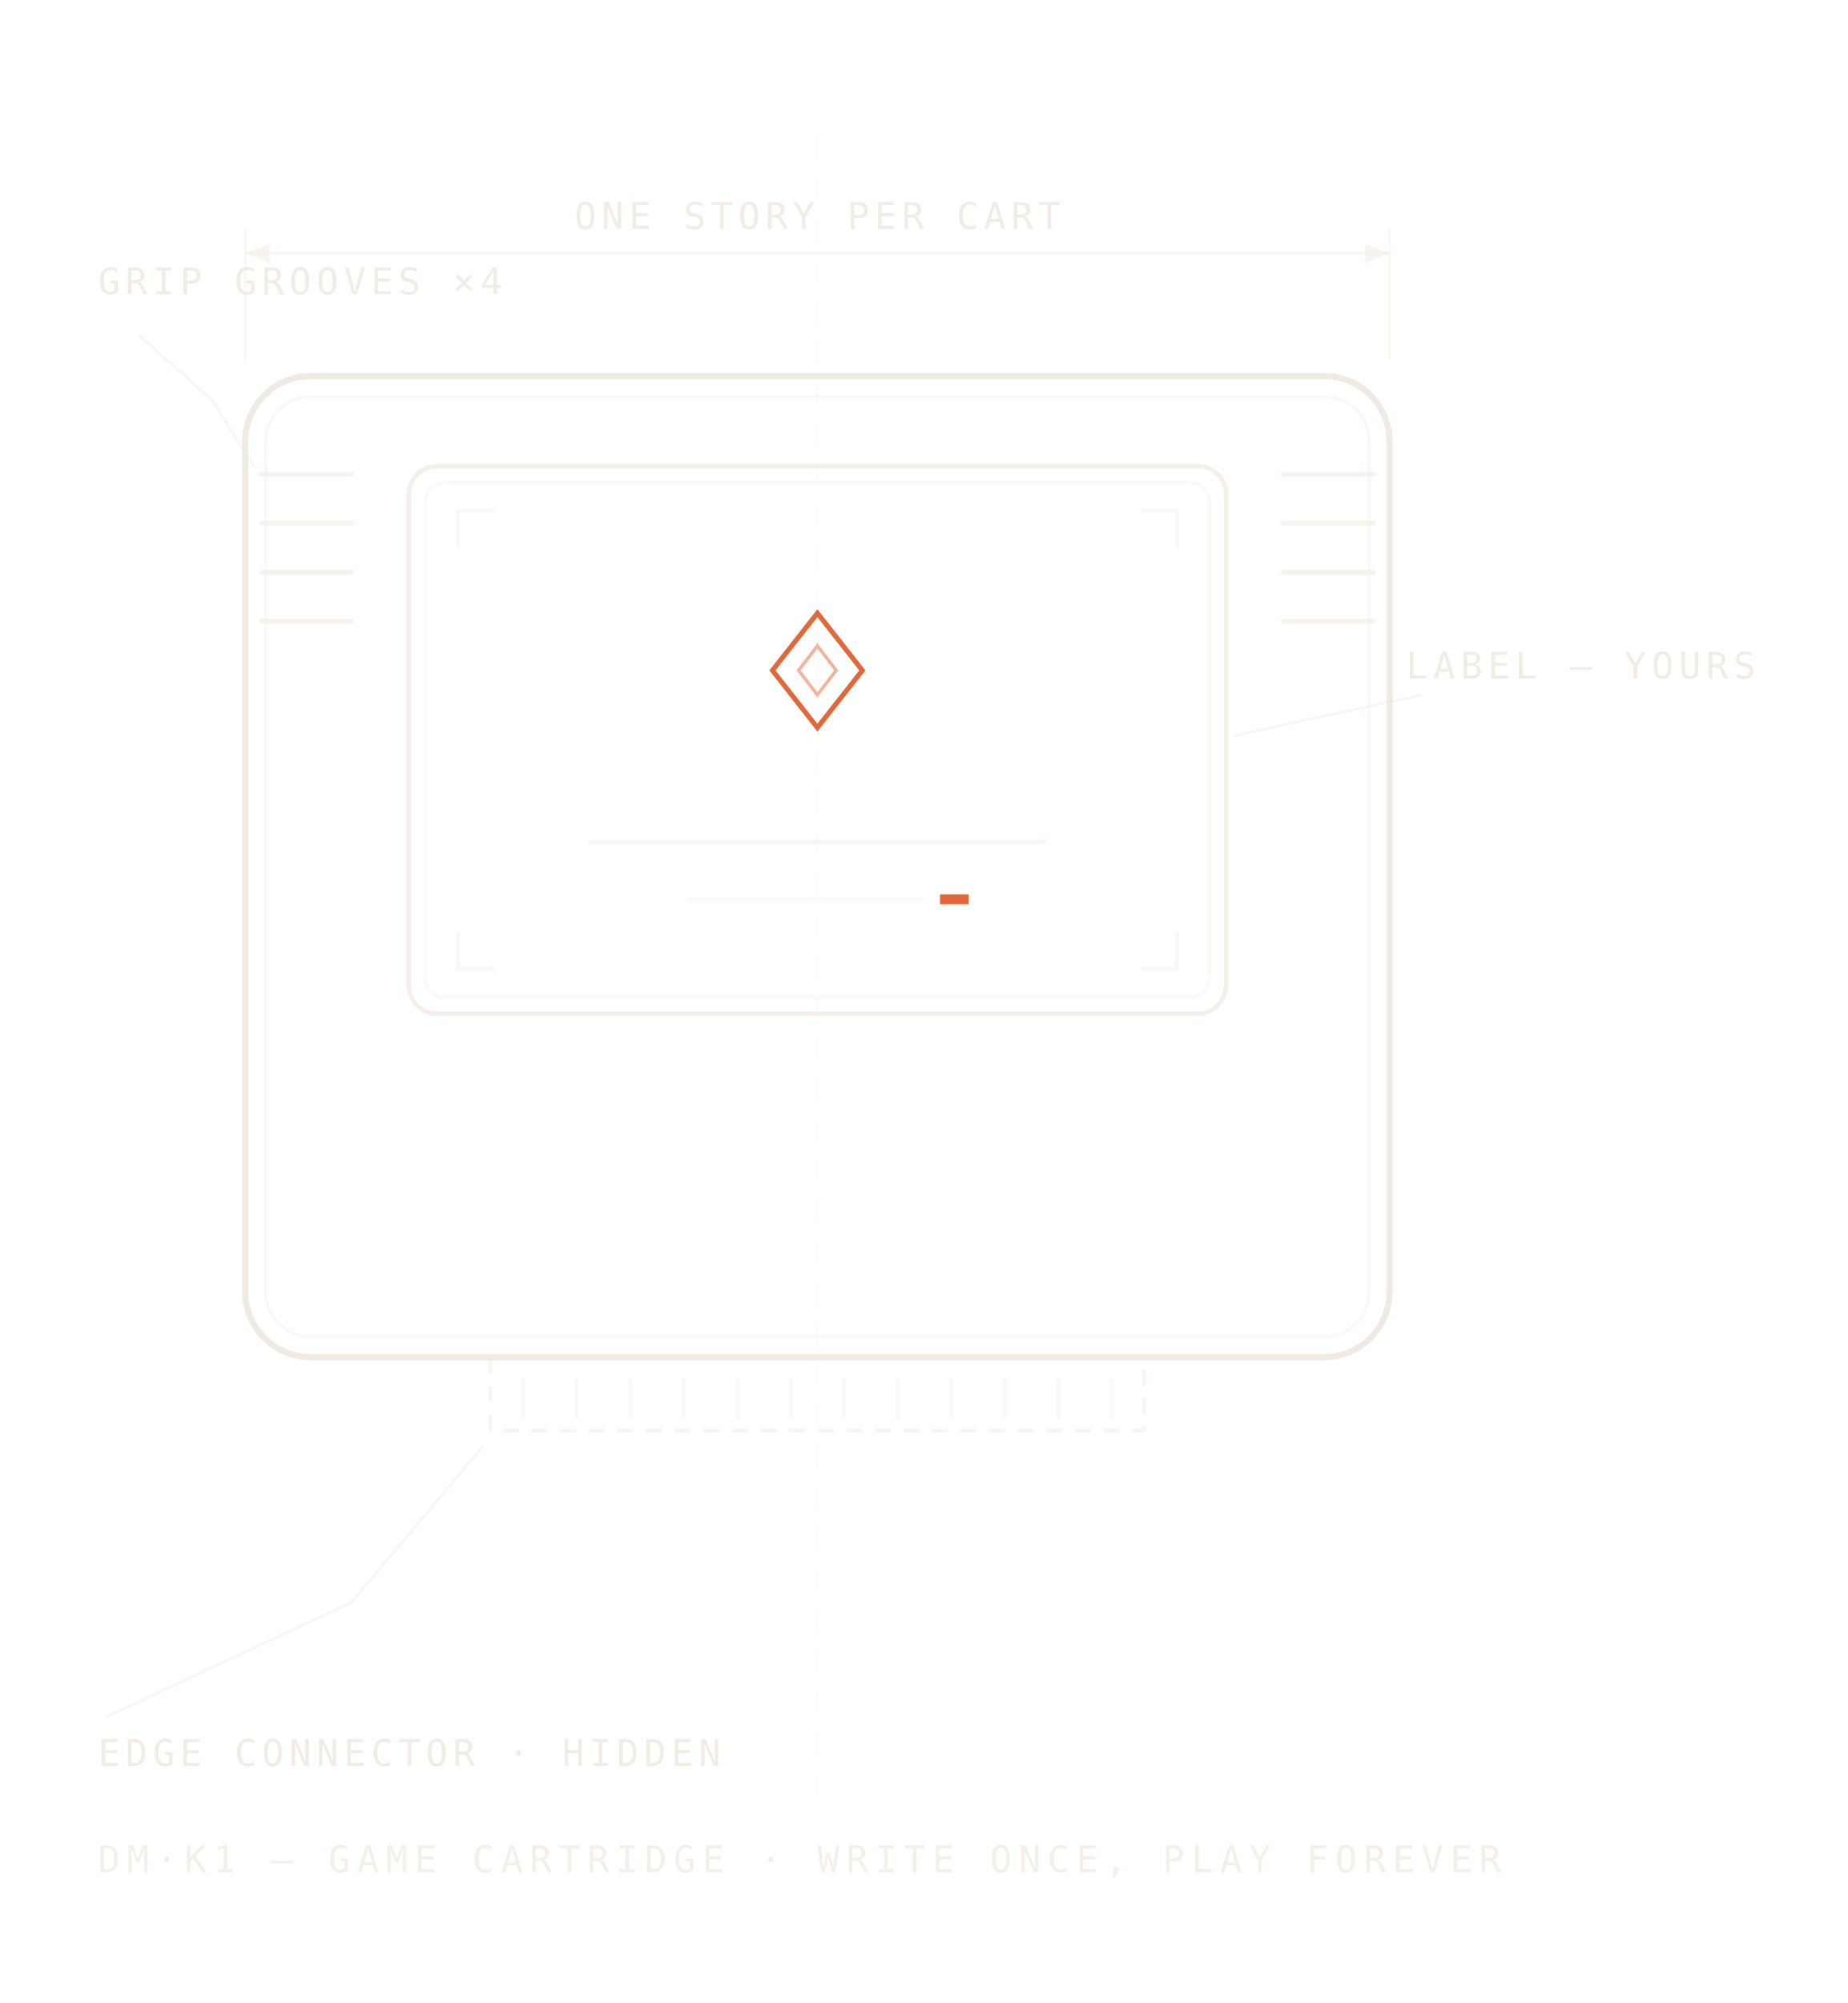
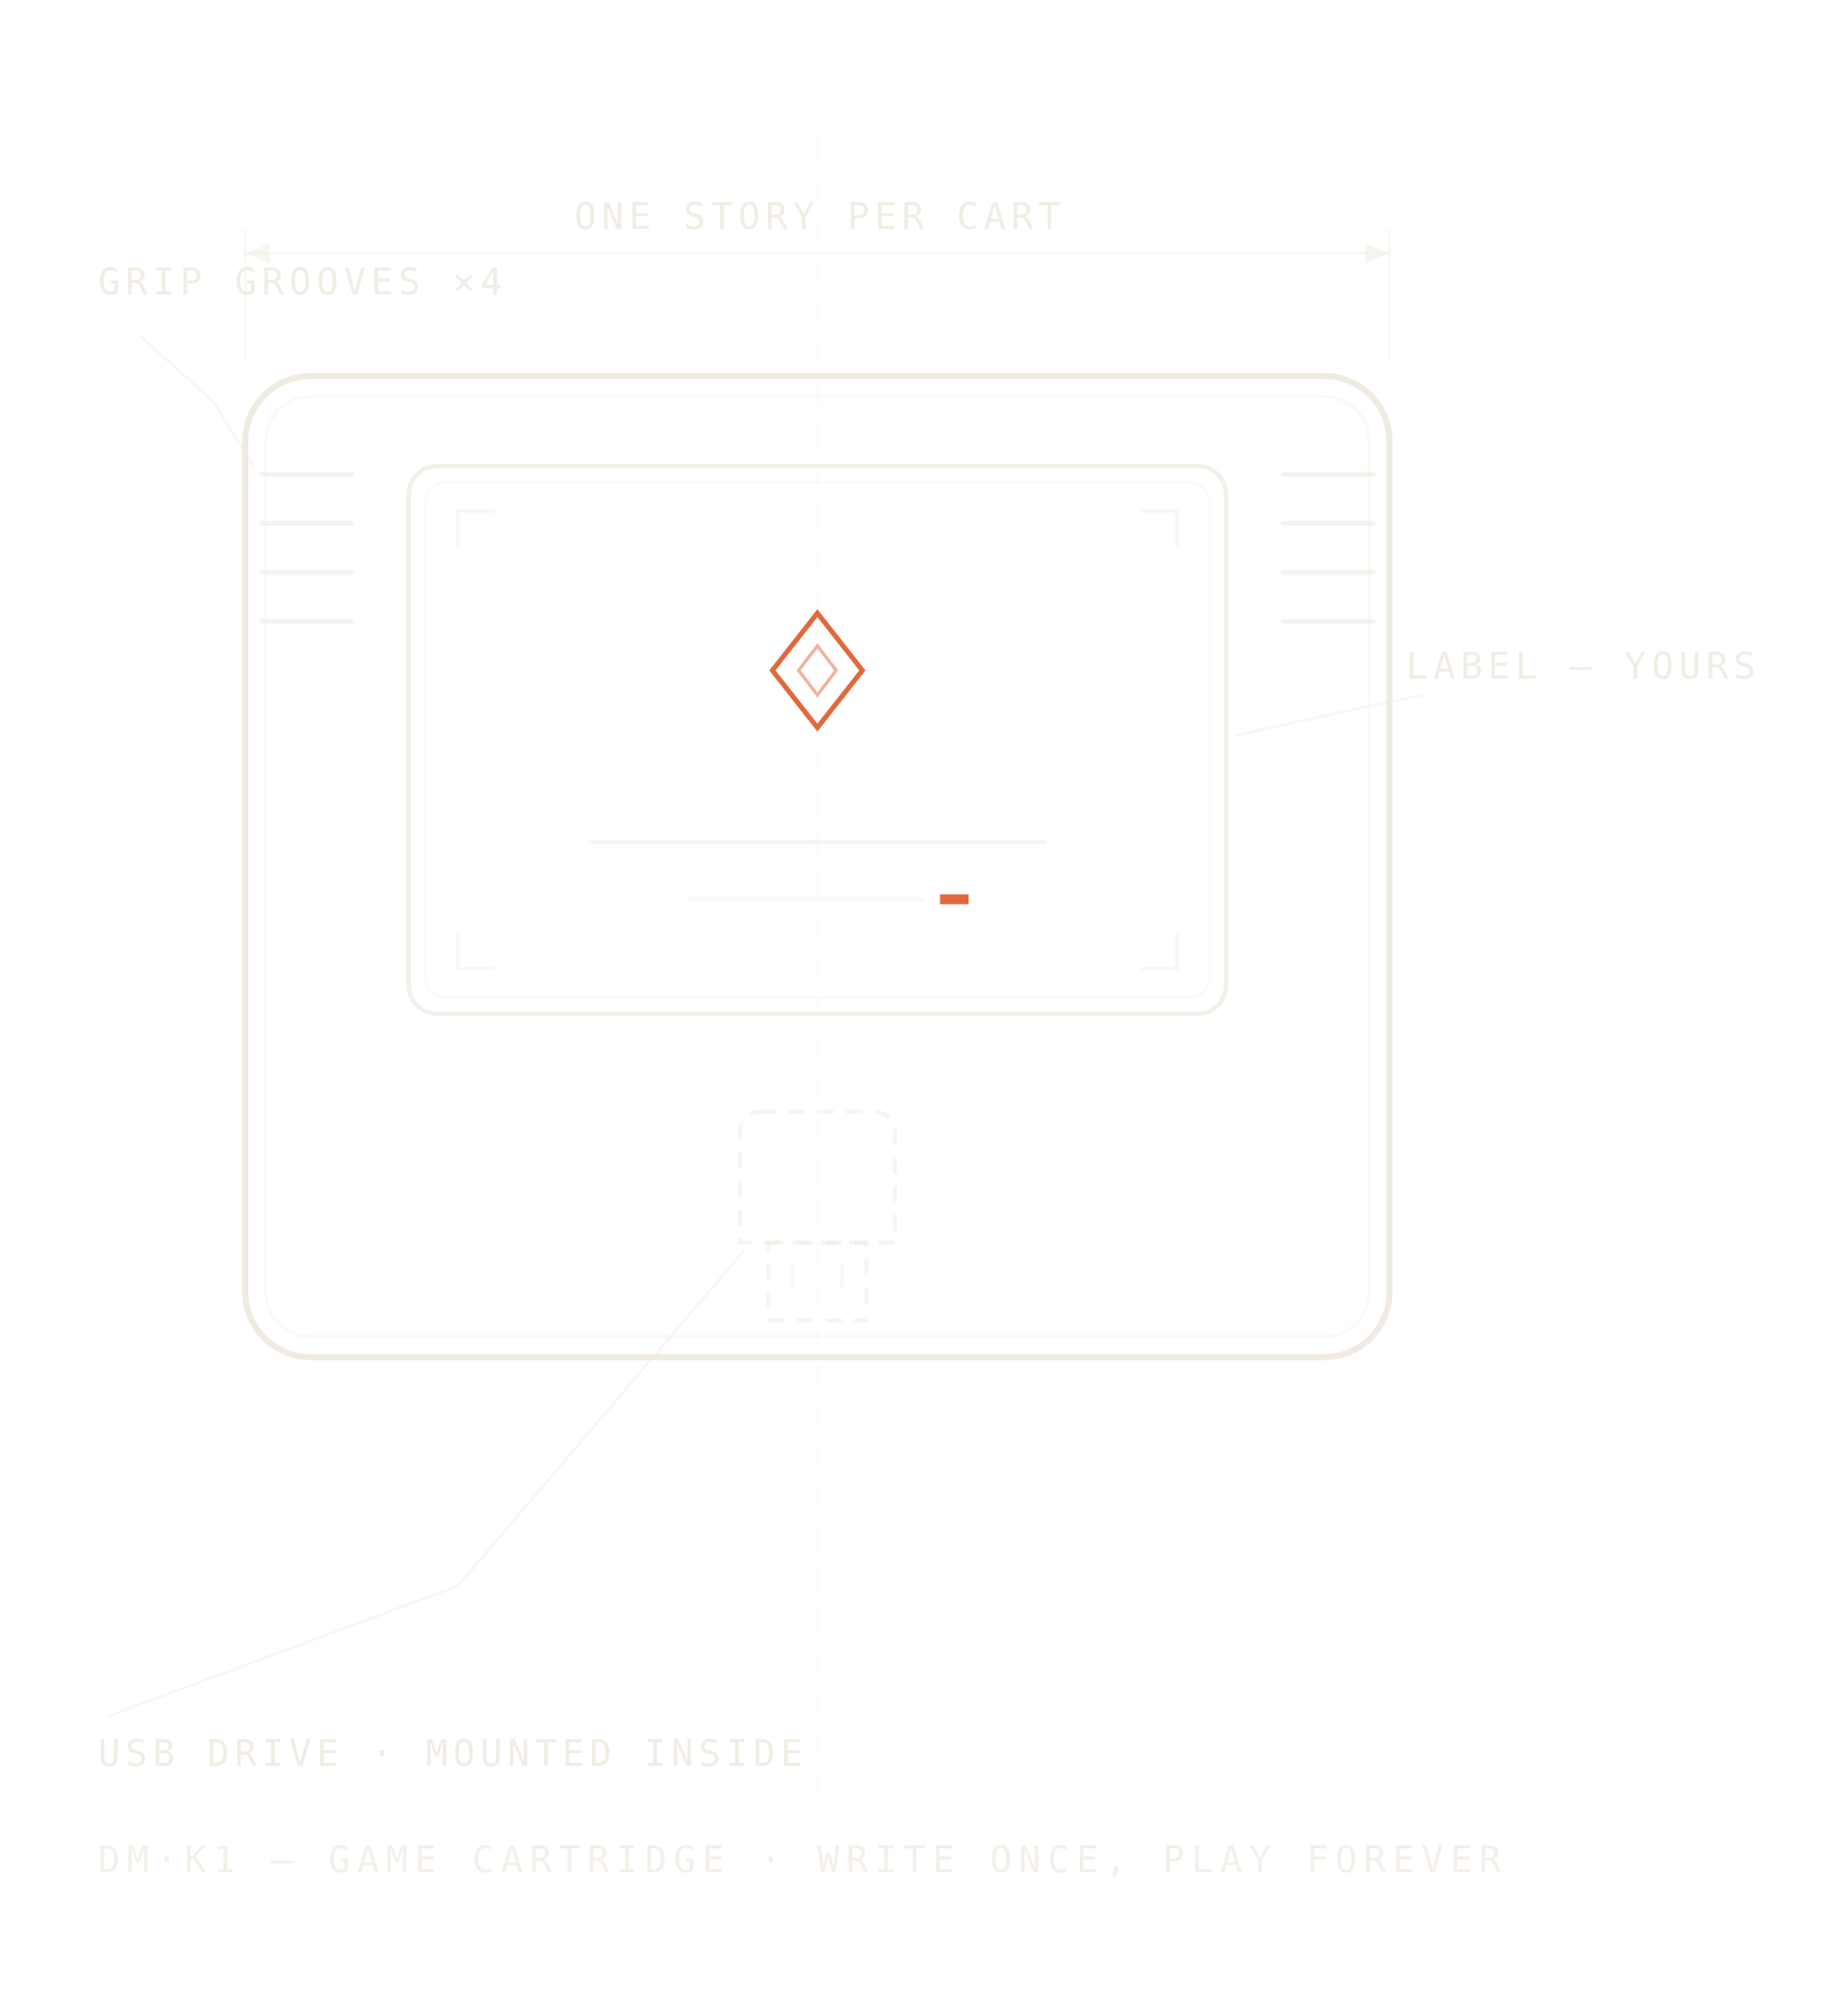
<svg xmlns="http://www.w3.org/2000/svg" viewBox="0 0 452 490" role="img" aria-label="Technical line drawing of a Dungeon Mastron game cartridge (dark background variant)">
  <style>
  .note { font: 500 9px ui-monospace, "JetBrains Mono", Menlo, Consolas, monospace; letter-spacing: .14em; fill: #ECE6DA; fill-opacity: .72; }
  .note.title { fill-opacity: .60; letter-spacing: .18em; }
  .lead { stroke: #ECE6DA; stroke-opacity: .32; stroke-width: .7; fill: none; }
  .ext, .dim { stroke: #ECE6DA; stroke-opacity: .28; stroke-width: .7; fill: none; }
  .arr { fill: #ECE6DA; fill-opacity: .38; }
  .shine { stroke-dasharray: 4 96; opacity: 0; animation: cartShine 13s linear infinite; animation-delay: -6s; }
  @keyframes cartShine {
    0% { stroke-dashoffset: 100; opacity: 0; }
    4% { opacity: .8; }
    40% { opacity: .8; }
    44% { stroke-dashoffset: 0; opacity: 0; }
    100% { stroke-dashoffset: 0; opacity: 0; }
  }
  .mark { animation: markBreath 7s ease-in-out infinite; }
  @keyframes markBreath { 0%,100% { stroke-opacity: .55; } 50% { stroke-opacity: 1; } }
  .cursor { animation: curBlink 1.4s steps(1) infinite; }
  @keyframes curBlink { 0%,55% { opacity: 1; } 56%,100% { opacity: 0; } }
  @media (prefers-reduced-motion: reduce) {
    .shine, .mark, .cursor { animation: none !important; }
    .shine { opacity: 0; }
  }
</style>
  <path d="M200,34 V444" stroke="#ECE6DA" stroke-opacity=".14" stroke-width=".7" stroke-dasharray="5 5" fill="none" />
  <path d="M76,92 h248 a16,16 0 0 1 16,16 v208 a16,16 0 0 1 -16,16 h-248 a16,16 0 0 1 -16,-16 v-208 a16,16 0 0 1 16,-16 Z" stroke="#ECE6DA" stroke-opacity=".80" stroke-width="1.5" fill="none" />
  <rect x="65" y="97" width="270" height="230" rx="11" stroke="#ECE6DA" stroke-opacity=".22" stroke-width=".8" fill="none" />
  <path class="shine" d="M76,92 h248 a16,16 0 0 1 16,16 v208 a16,16 0 0 1 -16,16 h-248 a16,16 0 0 1 -16,-16 v-208 a16,16 0 0 1 16,-16 Z" pathLength="100" stroke="#E2683C" stroke-width="1.6" fill="none" />
  <path d="M64,116 h22 M64,128 h22 M64,140 h22 M64,152 h22" stroke="#ECE6DA" stroke-opacity=".45" stroke-width="1.2" fill="none" stroke-linecap="round" />
  <path d="M336,116 h-22 M336,128 h-22 M336,140 h-22 M336,152 h-22" stroke="#ECE6DA" stroke-opacity=".45" stroke-width="1.2" fill="none" stroke-linecap="round" />
  <rect x="100" y="114" width="200" height="134" rx="7" stroke="#ECE6DA" stroke-opacity=".60" stroke-width="1.1" fill="none" />
  <rect x="104" y="118" width="192" height="126" rx="5" stroke="#ECE6DA" stroke-opacity=".20" stroke-width=".8" fill="none" />
  <path class="mark" d="M200,150 L211,164 L200,178 L189,164 Z" stroke="#E2683C" stroke-width="1.2" fill="none" />
  <path d="M200,158 L204.6,164 L200,170 L195.4,164 Z" stroke="#E2683C" stroke-opacity=".5" stroke-width=".8" fill="none" />
  <path d="M112,134 v-9 h9 M279,125 h9 v9 M112,228 v9 h9 M279,237 h9 v-9" stroke="#ECE6DA" stroke-opacity=".30" stroke-width="1" fill="none" />
  <path d="M144,206 h112" stroke="#ECE6DA" stroke-opacity=".38" stroke-width="1" fill="none" />
  <path d="M168,220 h58" stroke="#ECE6DA" stroke-opacity=".24" stroke-width="1" fill="none" />
  <path class="cursor" d="M230,220 h7" stroke="#E2683C" stroke-width="2.4" fill="none" />
-   <path d="M120,332 v18 h160 v-18" stroke="#ECE6DA" stroke-opacity=".35" stroke-width="1" stroke-dasharray="4 3" fill="none" />
-   <path d="M128,337 v10 M141.1,337 v10 M154.2,337 v10 M167.3,337 v10 M180.4,337 v10 M193.5,337 v10 M206.5,337 v10 M219.6,337 v10 M232.7,337 v10 M245.8,337 v10 M258.9,337 v10 M272,337 v10" stroke="#ECE6DA" stroke-opacity=".22" stroke-width="1" fill="none" />
+   <path d="M186,272 h28 a5,5 0 0 1 5,5 v27 h-38 v-27 a5,5 0 0 1 5,-5 Z" stroke="#ECE6DA" stroke-opacity=".40" stroke-width="1" stroke-dasharray="4 3" fill="none" />
+   <rect x="188" y="304" width="24" height="19" stroke="#ECE6DA" stroke-opacity=".40" stroke-width="1" stroke-dasharray="4 3" fill="none" />
+   <path d="M194,309 v6 M206,309 v6" stroke="#ECE6DA" stroke-opacity=".28" stroke-width="1" fill="none" />
  <path d="M34,82 L52,98 L62,114" class="lead" />
  <text x="24" y="72" class="note">GRIP GROOVES ×4</text>
  <path d="M348,170 L320,176 L302,180" class="lead" />
  <text x="344" y="166" class="note">LABEL — YOURS</text>
-   <path d="M26,420 L86,392 L118,354" class="lead" />
-   <text x="24" y="432" class="note">EDGE CONNECTOR · HIDDEN</text>
+   <path d="M26,420 L112,388 L182,306" class="lead" />
+   <text x="24" y="432" class="note">USB DRIVE · MOUNTED INSIDE</text>
  <path d="M60,88 V56 M340,88 V56" class="ext" />
  <path d="M60,62 H340" class="dim" />
  <path d="M60,62 l6,-2.4 v4.8 Z M340,62 l-6,-2.4 v4.8 Z" class="arr" />
  <text x="200" y="56" text-anchor="middle" class="note">ONE STORY PER CART</text>
  <text x="24" y="458" class="note title">DM·K1 — GAME CARTRIDGE · WRITE ONCE, PLAY FOREVER</text>
</svg>
